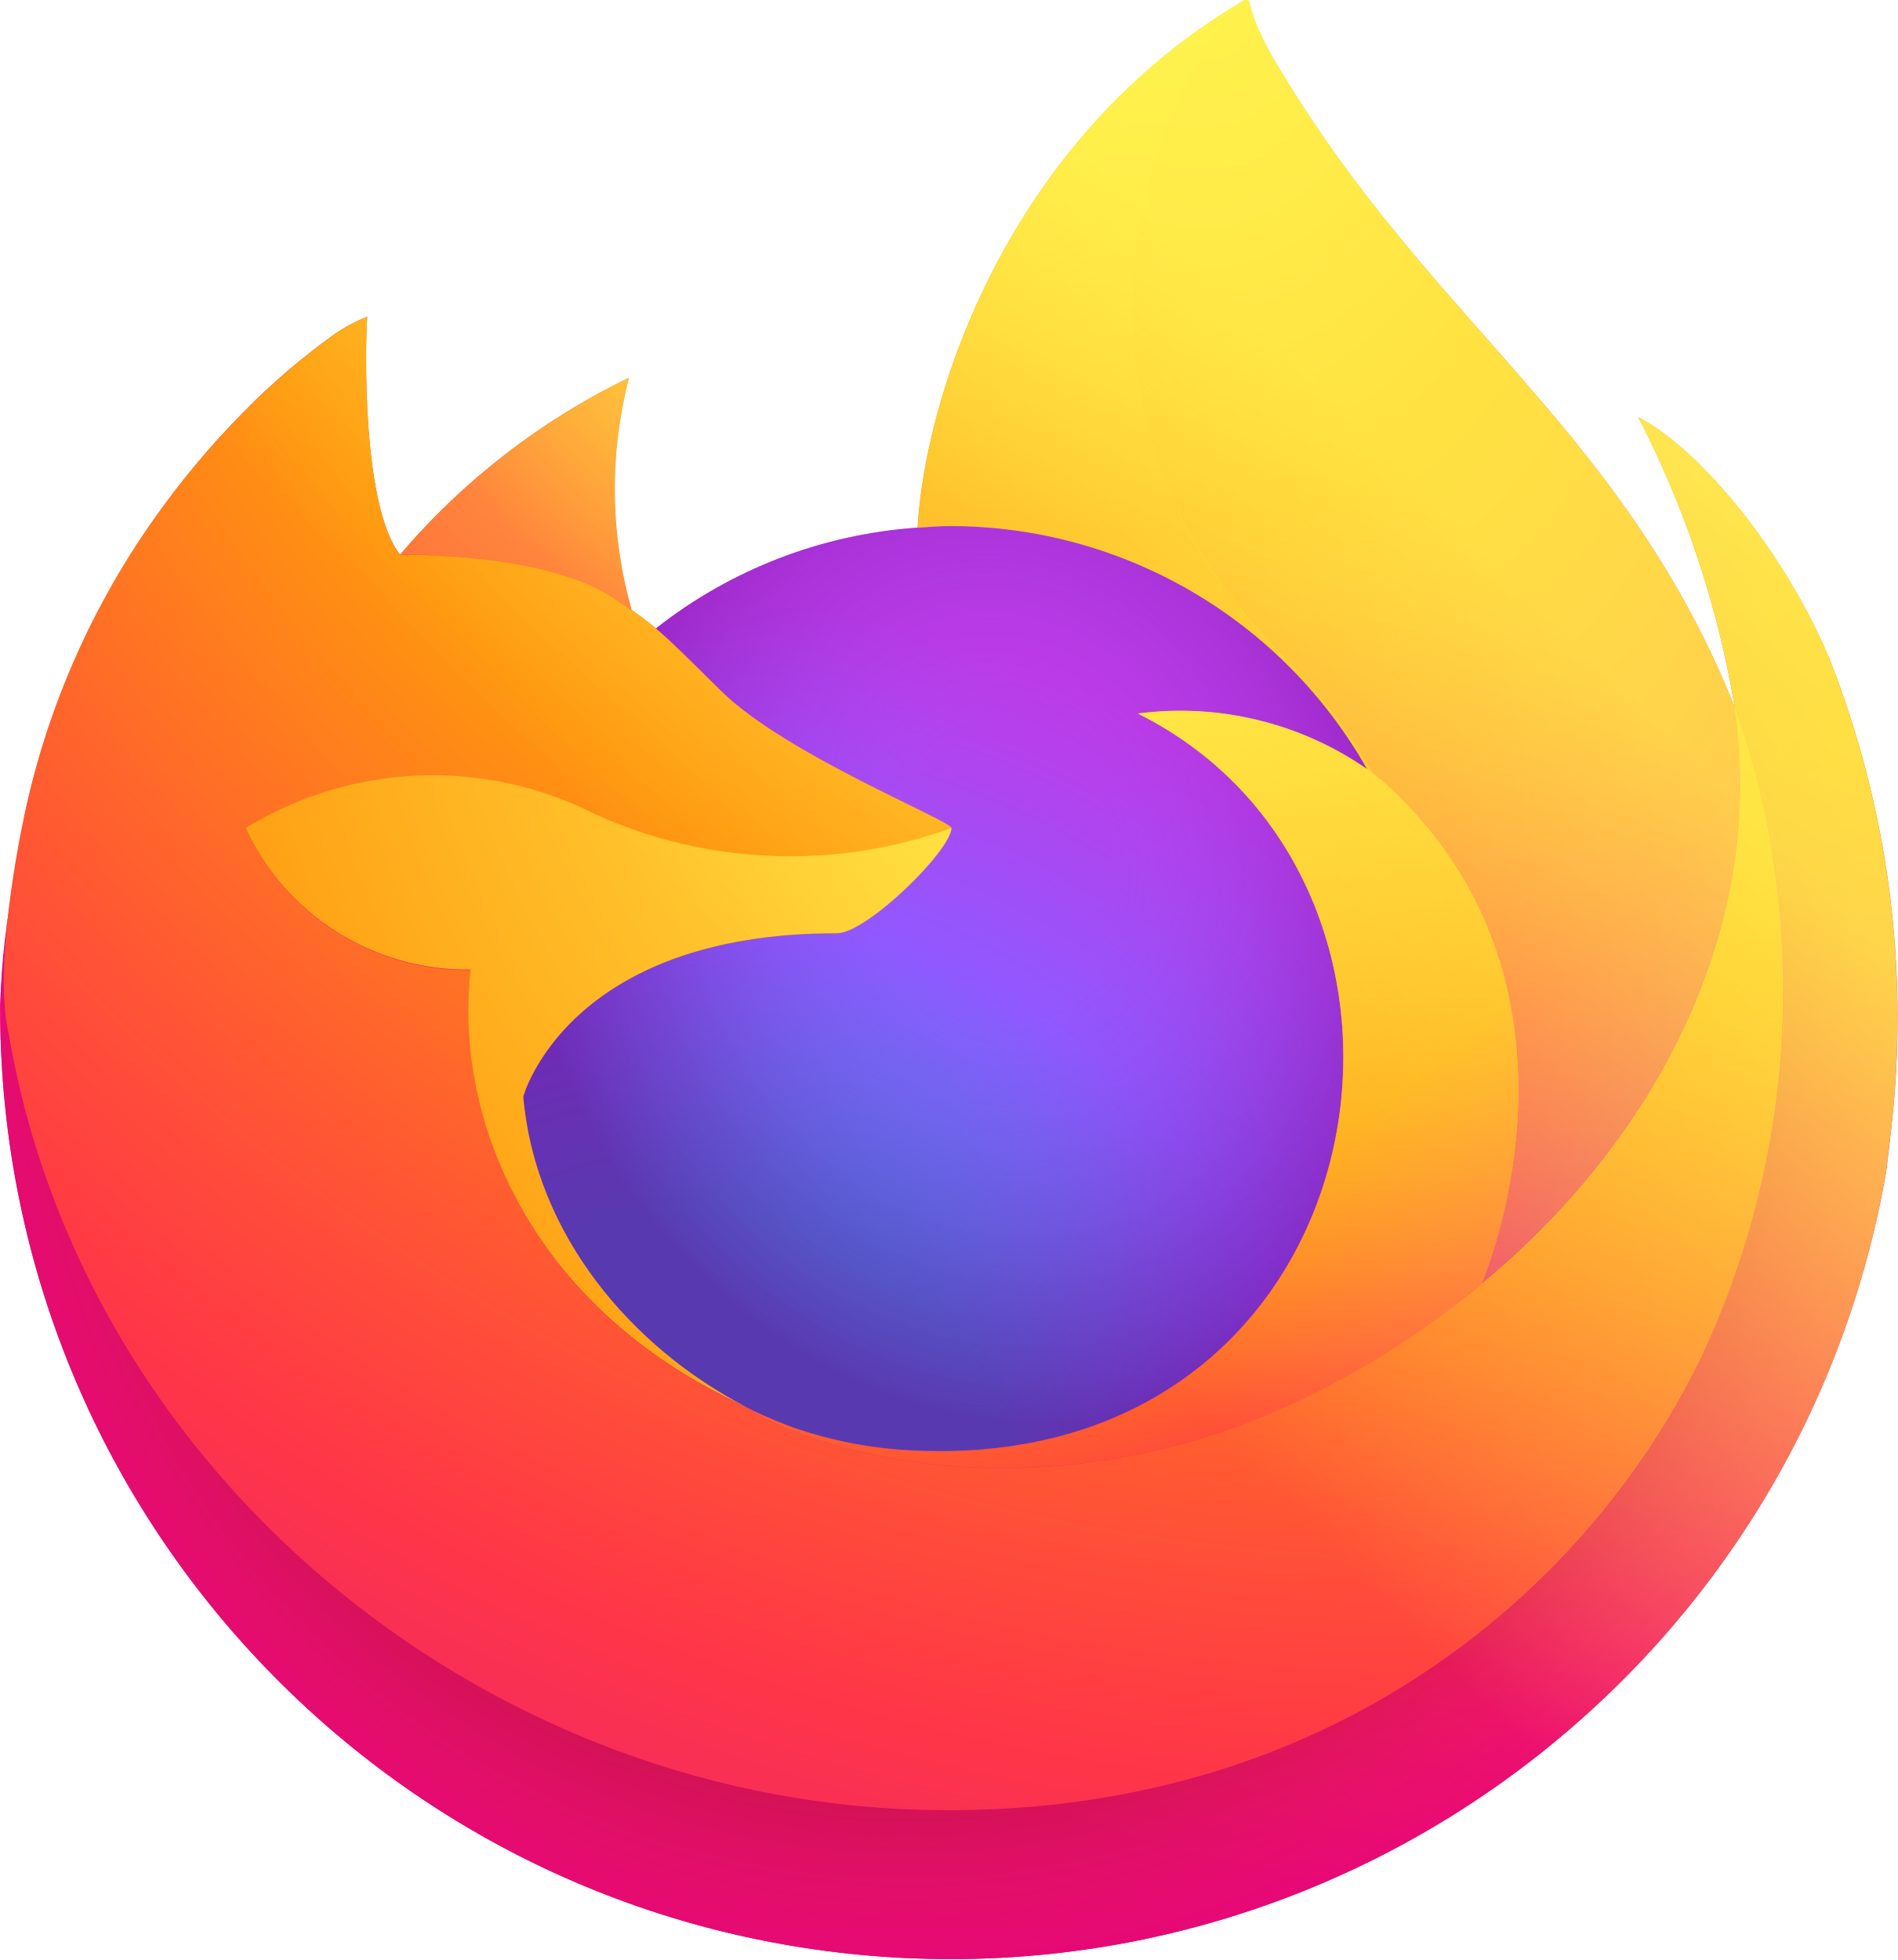
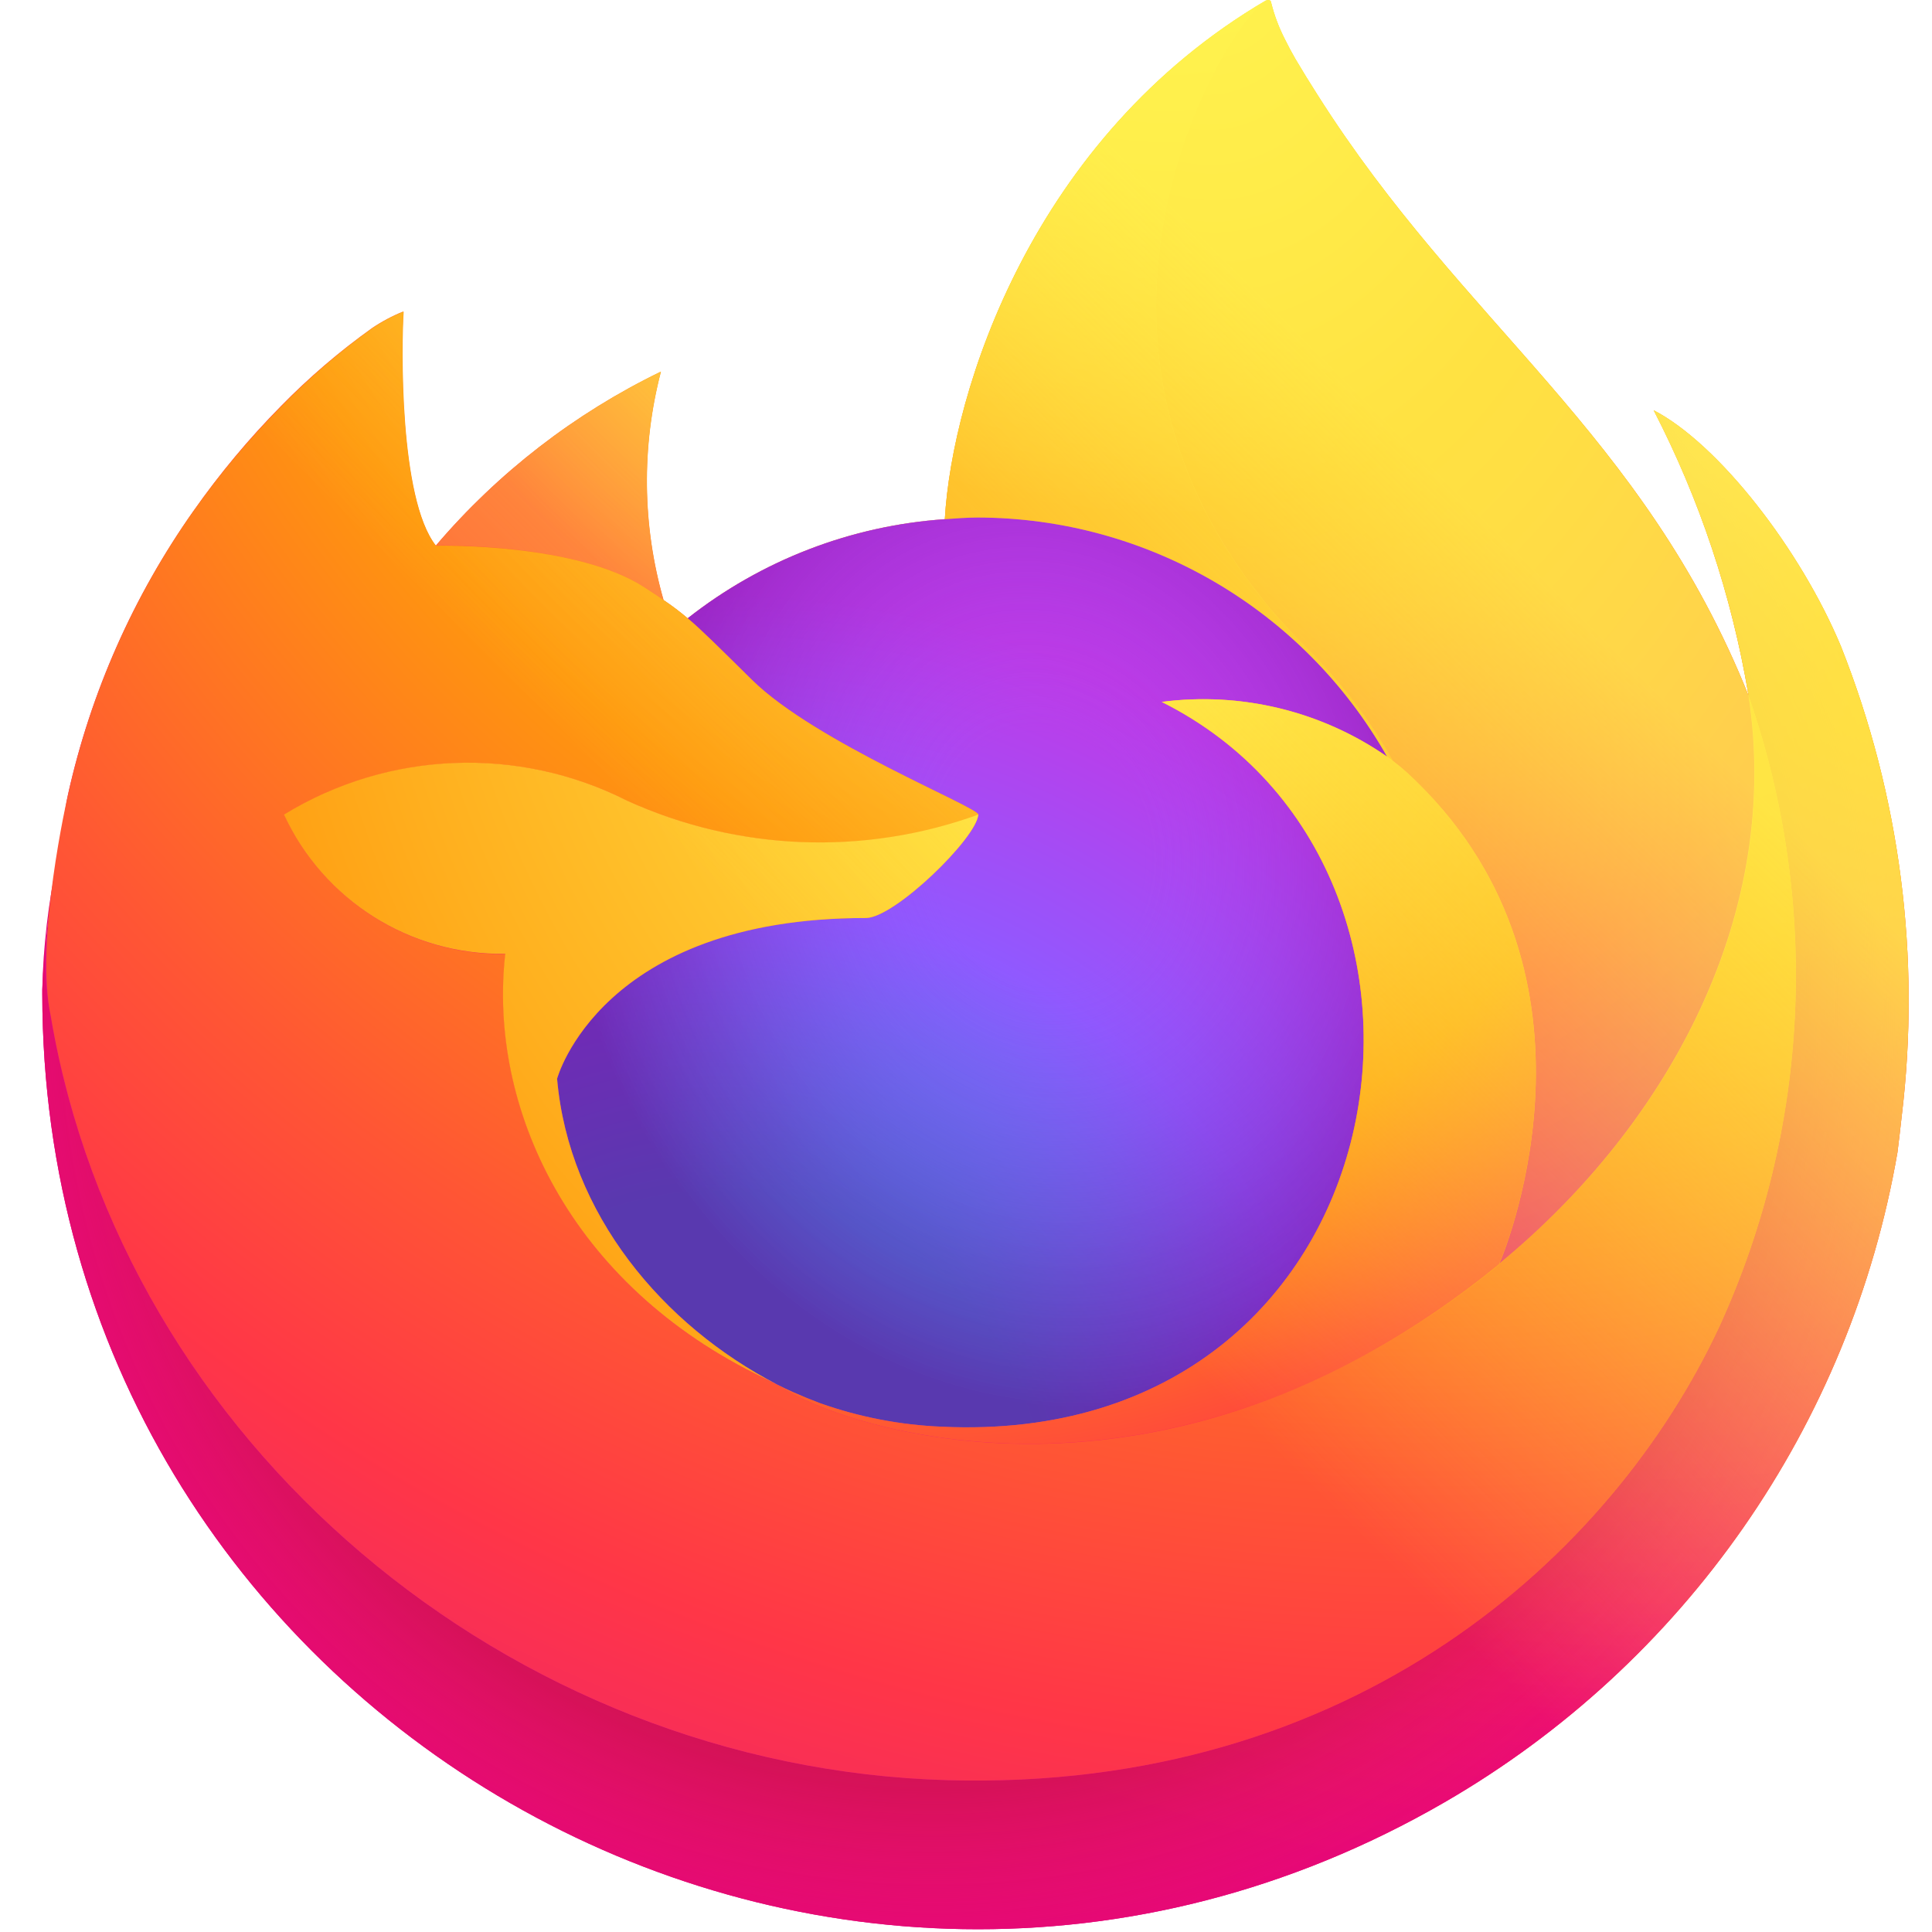
- <svg xmlns="http://www.w3.org/2000/svg" width="77.42" height="79.97" version="1.1" viewBox="0 0 77.42 79.97">
+ <svg xmlns="http://www.w3.org/2000/svg" width="265" height="265" viewBox="0 0 256 265">
  <defs>
-     <linearGradient id="a" x1="70.79" x2="6.447" y1="12.39" y2="74.47" gradientTransform="translate(-1.3 -.004086)" gradientUnits="userSpaceOnUse">
-       <stop stop-color="#fff44f" offset=".048" />
-       <stop stop-color="#ffe847" offset=".111" />
-       <stop stop-color="#ffc830" offset=".225" />
-       <stop stop-color="#ff980e" offset=".368" />
-       <stop stop-color="#ff8b16" offset=".401" />
-       <stop stop-color="#ff672a" offset=".462" />
-       <stop stop-color="#ff3647" offset=".534" />
-       <stop stop-color="#e31587" offset=".705" />
+     <radialGradient id="logosFirefox0" cx="-7907.187" cy="-8515.121" r="80.797" gradientTransform="translate(26367.938 28186.305)scale(3.3067)" gradientUnits="userSpaceOnUse">
+       <stop offset=".129" stop-color="#ffbd4f" />
+       <stop offset=".186" stop-color="#ffac31" />
+       <stop offset=".247" stop-color="#ff9d17" />
+       <stop offset=".283" stop-color="#ff980e" />
+       <stop offset=".403" stop-color="#ff563b" />
+       <stop offset=".467" stop-color="#ff3750" />
+       <stop offset=".71" stop-color="#f5156c" />
+       <stop offset=".782" stop-color="#eb0878" />
+       <stop offset=".86" stop-color="#e50080" />
+     </radialGradient>
+     <radialGradient id="logosFirefox1" cx="-7936.711" cy="-8482.089" r="80.797" gradientTransform="translate(26367.938 28186.305)scale(3.3067)" gradientUnits="userSpaceOnUse">
+       <stop offset=".3" stop-color="#960e18" />
+       <stop offset=".351" stop-color="#b11927" stop-opacity="0.74" />
+       <stop offset=".435" stop-color="#db293d" stop-opacity="0.343" />
+       <stop offset=".497" stop-color="#f5334b" stop-opacity="0.094" />
+       <stop offset=".53" stop-color="#ff3750" stop-opacity="0" />
+     </radialGradient>
+     <radialGradient id="logosFirefox2" cx="-7926.97" cy="-8533.457" r="58.534" gradientTransform="translate(26367.938 28186.305)scale(3.3067)" gradientUnits="userSpaceOnUse">
+       <stop offset=".132" stop-color="#fff44f" />
+       <stop offset=".252" stop-color="#ffdc3e" />
+       <stop offset=".506" stop-color="#ff9d12" />
+       <stop offset=".526" stop-color="#ff980e" />
+     </radialGradient>
+     <radialGradient id="logosFirefox3" cx="-7945.648" cy="-8460.984" r="38.471" gradientTransform="translate(26367.938 28186.305)scale(3.3067)" gradientUnits="userSpaceOnUse">
+       <stop offset=".353" stop-color="#3a8ee6" />
+       <stop offset=".472" stop-color="#5c79f0" />
+       <stop offset=".669" stop-color="#9059ff" />
+       <stop offset="1" stop-color="#c139e6" />
+     </radialGradient>
+     <radialGradient id="logosFirefox4" cx="-7935.62" cy="-8491.546" r="20.397" gradientTransform="matrix(3.21411 -.77707 .90934 3.76302 33365.914 25904.014)" gradientUnits="userSpaceOnUse">
+       <stop offset=".206" stop-color="#9059ff" stop-opacity="0" />
+       <stop offset=".278" stop-color="#8c4ff3" stop-opacity="0.064" />
+       <stop offset=".747" stop-color="#7716a8" stop-opacity="0.45" />
+       <stop offset=".975" stop-color="#6e008b" stop-opacity="0.6" />
+     </radialGradient>
+     <radialGradient id="logosFirefox5" cx="-7937.731" cy="-8518.427" r="27.676" gradientTransform="translate(26367.938 28186.305)scale(3.3067)" gradientUnits="userSpaceOnUse">
+       <stop offset="0" stop-color="#ffe226" />
+       <stop offset=".121" stop-color="#ffdb27" />
+       <stop offset=".295" stop-color="#ffc82a" />
+       <stop offset=".502" stop-color="#ffa930" />
+       <stop offset=".732" stop-color="#ff7e37" />
+       <stop offset=".792" stop-color="#ff7139" />
+     </radialGradient>
+     <radialGradient id="logosFirefox6" cx="-7915.977" cy="-8535.981" r="118.081" gradientTransform="translate(26367.938 28186.305)scale(3.3067)" gradientUnits="userSpaceOnUse">
+       <stop offset=".113" stop-color="#fff44f" />
+       <stop offset=".456" stop-color="#ff980e" />
+       <stop offset=".622" stop-color="#ff5634" />
+       <stop offset=".716" stop-color="#ff3647" />
+       <stop offset=".904" stop-color="#e31587" />
+     </radialGradient>
+     <radialGradient id="logosFirefox7" cx="-7927.165" cy="-8522.859" r="86.499" gradientTransform="matrix(.3472 3.29017 -2.15928 .22816 -15491.597 28008.376)" gradientUnits="userSpaceOnUse">
+       <stop offset="0" stop-color="#fff44f" />
+       <stop offset=".06" stop-color="#ffe847" />
+       <stop offset=".168" stop-color="#ffc830" />
+       <stop offset=".304" stop-color="#ff980e" />
+       <stop offset=".356" stop-color="#ff8b16" />
+       <stop offset=".455" stop-color="#ff672a" />
+       <stop offset=".57" stop-color="#ff3647" />
+       <stop offset=".737" stop-color="#e31587" />
+     </radialGradient>
+     <radialGradient id="logosFirefox8" cx="-7938.383" cy="-8508.176" r="73.72" gradientTransform="translate(26367.938 28186.305)scale(3.3067)" gradientUnits="userSpaceOnUse">
+       <stop offset=".137" stop-color="#fff44f" />
+       <stop offset=".48" stop-color="#ff980e" />
+       <stop offset=".592" stop-color="#ff5634" />
+       <stop offset=".655" stop-color="#ff3647" />
+       <stop offset=".904" stop-color="#e31587" />
+     </radialGradient>
+     <radialGradient id="logosFirefox9" cx="-7918.923" cy="-8503.861" r="80.686" gradientTransform="translate(26367.938 28186.305)scale(3.3067)" gradientUnits="userSpaceOnUse">
+       <stop offset=".094" stop-color="#fff44f" />
+       <stop offset=".231" stop-color="#ffe141" />
+       <stop offset=".509" stop-color="#ffaf1e" />
+       <stop offset=".626" stop-color="#ff980e" />
+     </radialGradient>
+     <linearGradient id="logosFirefoxa" x1="70.786" x2="6.447" y1="12.393" y2="74.468" gradientTransform="translate(-2.999 -.01)scale(3.3067)" gradientUnits="userSpaceOnUse">
+       <stop offset=".048" stop-color="#fff44f" />
+       <stop offset=".111" stop-color="#ffe847" />
+       <stop offset=".225" stop-color="#ffc830" />
+       <stop offset=".368" stop-color="#ff980e" />
+       <stop offset=".401" stop-color="#ff8b16" />
+       <stop offset=".462" stop-color="#ff672a" />
+       <stop offset=".534" stop-color="#ff3647" />
+       <stop offset=".705" stop-color="#e31587" />
    </linearGradient>
-     <radialGradient id="b" cx="-7907" cy="-8515" r="80.8" gradientTransform="translate(7974 8524)" gradientUnits="userSpaceOnUse">
-       <stop stop-color="#ffbd4f" offset=".129" />
-       <stop stop-color="#ffac31" offset=".186" />
-       <stop stop-color="#ff9d17" offset=".247" />
-       <stop stop-color="#ff980e" offset=".283" />
-       <stop stop-color="#ff563b" offset=".403" />
-       <stop stop-color="#ff3750" offset=".467" />
-       <stop stop-color="#f5156c" offset=".71" />
-       <stop stop-color="#eb0878" offset=".782" />
-       <stop stop-color="#e50080" offset=".86" />
-     </radialGradient>
-     <radialGradient id="c" cx="-7937" cy="-8482" r="80.8" gradientTransform="translate(7974 8524)" gradientUnits="userSpaceOnUse">
-       <stop stop-color="#960e18" offset=".3" />
-       <stop stop-color="#b11927" stop-opacity=".74" offset=".351" />
-       <stop stop-color="#db293d" stop-opacity=".343" offset=".435" />
-       <stop stop-color="#f5334b" stop-opacity=".094" offset=".497" />
-       <stop stop-color="#ff3750" stop-opacity="0" offset=".53" />
-     </radialGradient>
-     <radialGradient id="d" cx="-7927" cy="-8533" r="58.53" gradientTransform="translate(7974 8524)" gradientUnits="userSpaceOnUse">
-       <stop stop-color="#fff44f" offset=".132" />
-       <stop stop-color="#ffdc3e" offset=".252" />
-       <stop stop-color="#ff9d12" offset=".506" />
-       <stop stop-color="#ff980e" offset=".526" />
-     </radialGradient>
-     <radialGradient id="e" cx="-7946" cy="-8461" r="38.47" gradientTransform="translate(7974 8524)" gradientUnits="userSpaceOnUse">
-       <stop stop-color="#3a8ee6" offset=".353" />
-       <stop stop-color="#5c79f0" offset=".472" />
-       <stop stop-color="#9059ff" offset=".669" />
-       <stop stop-color="#c139e6" offset="1" />
-     </radialGradient>
-     <radialGradient id="f" cx="-7936" cy="-8492" r="20.4" gradientTransform="matrix(.972 -.235 .275 1.138 10090 7834)" gradientUnits="userSpaceOnUse">
-       <stop stop-color="#9059ff" stop-opacity="0" offset=".206" />
-       <stop stop-color="#8c4ff3" stop-opacity=".064" offset=".278" />
-       <stop stop-color="#7716a8" stop-opacity=".45" offset=".747" />
-       <stop stop-color="#6e008b" stop-opacity=".6" offset=".975" />
-     </radialGradient>
-     <radialGradient id="g" cx="-7938" cy="-8518" r="27.68" gradientTransform="translate(7974 8524)" gradientUnits="userSpaceOnUse">
-       <stop stop-color="#ffe226" offset="0" />
-       <stop stop-color="#ffdb27" offset=".121" />
-       <stop stop-color="#ffc82a" offset=".295" />
-       <stop stop-color="#ffa930" offset=".502" />
-       <stop stop-color="#ff7e37" offset=".732" />
-       <stop stop-color="#ff7139" offset=".792" />
-     </radialGradient>
-     <radialGradient id="h" cx="-7916" cy="-8536" r="118.1" gradientTransform="translate(7974 8524)" gradientUnits="userSpaceOnUse">
-       <stop stop-color="#fff44f" offset=".113" />
-       <stop stop-color="#ff980e" offset=".456" />
-       <stop stop-color="#ff5634" offset=".622" />
-       <stop stop-color="#ff3647" offset=".716" />
-       <stop stop-color="#e31587" offset=".904" />
-     </radialGradient>
-     <radialGradient id="i" cx="-7927" cy="-8523" r="86.5" gradientTransform="matrix(.105 .995 -.653 .069 -4685 8470)" gradientUnits="userSpaceOnUse">
-       <stop stop-color="#fff44f" offset="0" />
-       <stop stop-color="#ffe847" offset=".06" />
-       <stop stop-color="#ffc830" offset=".168" />
-       <stop stop-color="#ff980e" offset=".304" />
-       <stop stop-color="#ff8b16" offset=".356" />
-       <stop stop-color="#ff672a" offset=".455" />
-       <stop stop-color="#ff3647" offset=".57" />
-       <stop stop-color="#e31587" offset=".737" />
-     </radialGradient>
-     <radialGradient id="j" cx="-7938" cy="-8508" r="73.72" gradientTransform="translate(7974 8524)" gradientUnits="userSpaceOnUse">
-       <stop stop-color="#fff44f" offset=".137" />
-       <stop stop-color="#ff980e" offset=".48" />
-       <stop stop-color="#ff5634" offset=".592" />
-       <stop stop-color="#ff3647" offset=".655" />
-       <stop stop-color="#e31587" offset=".904" />
-     </radialGradient>
-     <radialGradient id="k" cx="-7919" cy="-8504" r="80.69" gradientTransform="translate(7974 8524)" gradientUnits="userSpaceOnUse">
-       <stop stop-color="#fff44f" offset=".094" />
-       <stop stop-color="#ffe141" offset=".231" />
-       <stop stop-color="#ffaf1e" offset=".509" />
-       <stop stop-color="#ff980e" offset=".626" />
-     </radialGradient>
-     <linearGradient id="l" x1="70.01" x2="15.27" y1="12.06" y2="66.81" gradientTransform="translate(-1.3 -.004086)" gradientUnits="userSpaceOnUse">
-       <stop stop-color="#fff44f" stop-opacity=".8" offset=".167" />
-       <stop stop-color="#fff44f" stop-opacity=".634" offset=".266" />
-       <stop stop-color="#fff44f" stop-opacity=".217" offset=".489" />
-       <stop stop-color="#fff44f" stop-opacity="0" offset=".6" />
+     <linearGradient id="logosFirefoxb" x1="70.013" x2="15.267" y1="12.061" y2="66.806" gradientTransform="translate(-2.999 -.01)scale(3.3067)" gradientUnits="userSpaceOnUse">
+       <stop offset=".167" stop-color="#fff44f" stop-opacity="0.8" />
+       <stop offset=".266" stop-color="#fff44f" stop-opacity="0.634" />
+       <stop offset=".489" stop-color="#fff44f" stop-opacity="0.217" />
+       <stop offset=".6" stop-color="#fff44f" stop-opacity="0" />
    </linearGradient>
  </defs>
-   <path d="m74.62 26.83c-1.684-4.052-5.1-8.427-7.775-9.81a40.27 40.27 0 0 1 3.925 11.76l7e-3 0.065c-4.382-10.92-11.81-15.33-17.88-24.92-0.307-0.485-0.614-0.971-0.913-1.484-0.171-0.293-0.308-0.557-0.427-0.8a7.053 7.053 0 0 1-0.578-1.535 0.1 0.1 0 0 0-0.088-0.1 0.138 0.138 0 0 0-0.073 0c-5e-3 0-0.013 9e-3 -0.019 0.011s-0.019 0.011-0.028 0.015l0.015-0.026c-9.735 5.7-13.04 16.25-13.34 21.53a19.39 19.39 0 0 0-10.67 4.111 11.59 11.59 0 0 0-1-0.758 17.97 17.97 0 0 1-0.109-9.473 28.7 28.7 0 0 0-9.329 7.21h-0.018c-1.536-1.947-1.428-8.367-1.34-9.708a6.928 6.928 0 0 0-1.294 0.687 28.22 28.22 0 0 0-3.788 3.245 33.84 33.84 0 0 0-3.623 4.347v6e-3 -7e-3a32.73 32.73 0 0 0-5.2 11.74l-0.052 0.256c-0.073 0.341-0.336 2.049-0.381 2.42 0 0.029-6e-3 0.056-9e-3 0.085a36.94 36.94 0 0 0-0.629 5.343v0.2a38.76 38.76 0 0 0 76.95 6.554c0.065-0.5 0.118-0.995 0.176-1.5a39.86 39.86 0 0 0-2.514-19.47zm-44.67 30.34c0.181 0.087 0.351 0.181 0.537 0.264l0.027 0.017q-0.282-0.135-0.564-0.281zm8.878-23.38m31.95-4.934v-0.037l7e-3 0.041z" style="fill:url(#a)" />
-   <path d="m74.62 26.83c-1.684-4.052-5.1-8.427-7.775-9.81a40.27 40.27 0 0 1 3.925 11.76v0.037l7e-3 0.041a35.1 35.1 0 0 1-1.206 26.16c-4.442 9.531-15.19 19.3-32.02 18.82-18.18-0.515-34.2-14.01-37.19-31.68-0.545-2.787 0-4.2 0.274-6.465a28.88 28.88 0 0 0-0.623 5.348v0.2a38.76 38.76 0 0 0 76.95 6.554c0.065-0.5 0.118-0.995 0.176-1.5a39.86 39.86 0 0 0-2.514-19.47z" style="fill:url(#b)" />
-   <path d="m74.62 26.83c-1.684-4.052-5.1-8.427-7.775-9.81a40.27 40.27 0 0 1 3.925 11.76v0.037l7e-3 0.041a35.1 35.1 0 0 1-1.206 26.16c-4.442 9.531-15.19 19.3-32.02 18.82-18.18-0.515-34.2-14.01-37.19-31.68-0.545-2.787 0-4.2 0.274-6.465a28.88 28.88 0 0 0-0.623 5.348v0.2a38.76 38.76 0 0 0 76.95 6.554c0.065-0.5 0.118-0.995 0.176-1.5a39.86 39.86 0 0 0-2.514-19.47z" style="fill:url(#c)" />
-   <path d="m55.78 31.38c0.084 0.059 0.162 0.118 0.241 0.177a21.1 21.1 0 0 0-3.6-4.695c-12.05-12.05-3.157-26.12-1.658-26.84l0.015-0.022c-9.735 5.7-13.04 16.25-13.34 21.53 0.452-0.031 0.9-0.069 1.362-0.069a19.56 19.56 0 0 1 16.98 9.917z" style="fill:url(#d)" />
-   <path d="m38.82 33.79c-0.064 0.964-3.47 4.289-4.661 4.289-11.02 0-12.81 6.667-12.81 6.667 0.488 5.614 4.4 10.24 9.129 12.68 0.216 0.112 0.435 0.213 0.654 0.312q0.569 0.252 1.138 0.466a17.24 17.24 0 0 0 5.043 0.973c19.32 0.906 23.06-23.1 9.119-30.07a13.38 13.38 0 0 1 9.345 2.269 19.56 19.56 0 0 0-16.98-9.917c-0.46 0-0.91 0.038-1.362 0.069a19.39 19.39 0 0 0-10.67 4.111c0.591 0.5 1.258 1.168 2.663 2.553 2.63 2.591 9.375 5.275 9.39 5.59z" style="fill:url(#e)" />
-   <path d="m38.82 33.79c-0.064 0.964-3.47 4.289-4.661 4.289-11.02 0-12.81 6.667-12.81 6.667 0.488 5.614 4.4 10.24 9.129 12.68 0.216 0.112 0.435 0.213 0.654 0.312q0.569 0.252 1.138 0.466a17.24 17.24 0 0 0 5.043 0.973c19.32 0.906 23.06-23.1 9.119-30.07a13.38 13.38 0 0 1 9.345 2.269 19.56 19.56 0 0 0-16.98-9.917c-0.46 0-0.91 0.038-1.362 0.069a19.39 19.39 0 0 0-10.67 4.111c0.591 0.5 1.258 1.168 2.663 2.553 2.63 2.591 9.375 5.275 9.39 5.59z" style="fill:url(#f)" />
-   <path d="m24.96 24.36c0.314 0.2 0.573 0.374 0.8 0.531a17.97 17.97 0 0 1-0.109-9.473 28.7 28.7 0 0 0-9.329 7.21c0.189-5e-3 5.811-0.106 8.638 1.732z" style="fill:url(#g)" />
-   <path d="m0.354 42.16c2.991 17.67 19.01 31.17 37.19 31.68 16.83 0.476 27.58-9.294 32.02-18.82a35.1 35.1 0 0 0 1.206-26.16v-0.037c0-0.029-6e-3 -0.046 0-0.037l7e-3 0.065c1.375 8.977-3.191 17.67-10.33 23.56l-0.022 0.05c-13.91 11.33-27.22 6.834-29.91 5q-0.282-0.135-0.564-0.281c-8.109-3.876-11.46-11.26-10.74-17.6a9.953 9.953 0 0 1-9.181-5.775 14.62 14.62 0 0 1 14.25-0.572 19.3 19.3 0 0 0 14.55 0.572c-0.015-0.315-6.76-3-9.39-5.59-1.405-1.385-2.072-2.052-2.663-2.553a11.59 11.59 0 0 0-1-0.758c-0.23-0.157-0.489-0.327-0.8-0.531-2.827-1.838-8.449-1.737-8.635-1.732h-0.018c-1.536-1.947-1.428-8.367-1.34-9.708a6.928 6.928 0 0 0-1.294 0.687 28.22 28.22 0 0 0-3.788 3.245 33.84 33.84 0 0 0-3.638 4.337v6e-3 -7e-3a32.73 32.73 0 0 0-5.2 11.74c-0.019 0.079-1.396 6.099-0.717 9.221z" style="fill:url(#h)" />
-   <path d="m52.42 26.86a21.1 21.1 0 0 1 3.6 4.7c0.213 0.161 0.412 0.321 0.581 0.476 8.787 8.1 4.183 19.55 3.84 20.36 7.138-5.881 11.7-14.58 10.33-23.56-4.384-10.93-11.82-15.34-17.88-24.93-0.307-0.485-0.614-0.971-0.913-1.484-0.171-0.293-0.308-0.557-0.427-0.8a7.053 7.053 0 0 1-0.578-1.535 0.1 0.1 0 0 0-0.088-0.1 0.138 0.138 0 0 0-0.073 0c-5e-3 0-0.013 9e-3 -0.019 0.011s-0.019 0.011-0.028 0.015c-1.499 0.711-10.39 14.79 1.66 26.83z" style="fill:url(#i)" />
-   <path d="m56.6 32.04c-0.169-0.155-0.368-0.315-0.581-0.476-0.079-0.059-0.157-0.118-0.241-0.177a13.38 13.38 0 0 0-9.345-2.269c13.94 6.97 10.2 30.97-9.119 30.07a17.24 17.24 0 0 1-5.043-0.973q-0.569-0.213-1.138-0.466c-0.219-0.1-0.438-0.2-0.654-0.312l0.027 0.017c2.694 1.839 16 6.332 29.91-5l0.022-0.05c0.347-0.81 4.951-12.26-3.84-20.36z" style="fill:url(#j)" />
-   <path d="m21.35 44.74s1.789-6.667 12.81-6.667c1.191 0 4.6-3.325 4.661-4.289a19.3 19.3 0 0 1-14.55-0.572 14.62 14.62 0 0 0-14.25 0.572 9.953 9.953 0 0 0 9.181 5.775c-0.718 6.337 2.632 13.72 10.74 17.6 0.181 0.087 0.351 0.181 0.537 0.264-4.733-2.445-8.641-7.069-9.129-12.68z" style="fill:url(#k)" />
-   <path d="m74.62 26.83c-1.684-4.052-5.1-8.427-7.775-9.81a40.27 40.27 0 0 1 3.925 11.76l7e-3 0.065c-4.382-10.92-11.81-15.33-17.88-24.92-0.307-0.485-0.614-0.971-0.913-1.484-0.171-0.293-0.308-0.557-0.427-0.8a7.053 7.053 0 0 1-0.578-1.535 0.1 0.1 0 0 0-0.088-0.1 0.138 0.138 0 0 0-0.073 0c-5e-3 0-0.013 9e-3 -0.019 0.011s-0.019 0.011-0.028 0.015l0.015-0.026c-9.735 5.7-13.04 16.25-13.34 21.53 0.452-0.031 0.9-0.069 1.362-0.069a19.56 19.56 0 0 1 16.98 9.917 13.38 13.38 0 0 0-9.345-2.269c13.94 6.97 10.2 30.97-9.119 30.07a17.24 17.24 0 0 1-5.043-0.973q-0.569-0.213-1.138-0.466c-0.219-0.1-0.438-0.2-0.654-0.312l0.027 0.017q-0.282-0.135-0.564-0.281c0.181 0.087 0.351 0.181 0.537 0.264-4.733-2.446-8.641-7.07-9.129-12.68 0 0 1.789-6.667 12.81-6.667 1.191 0 4.6-3.325 4.661-4.289-0.015-0.315-6.76-3-9.39-5.59-1.405-1.385-2.072-2.052-2.663-2.553a11.59 11.59 0 0 0-1-0.758 17.97 17.97 0 0 1-0.109-9.473 28.7 28.7 0 0 0-9.329 7.21h-0.018c-1.536-1.947-1.428-8.367-1.34-9.708a6.928 6.928 0 0 0-1.294 0.687 28.22 28.22 0 0 0-3.788 3.245 33.84 33.84 0 0 0-3.623 4.347v6e-3 -7e-3a32.73 32.73 0 0 0-5.2 11.74l-0.052 0.256c-0.073 0.341-0.4 2.073-0.447 2.445v0a45.09 45.09 0 0 0-0.572 5.403v0.2a38.76 38.76 0 0 0 76.95 6.554c0.065-0.5 0.118-0.995 0.176-1.5a39.86 39.86 0 0 0-2.514-19.47zm-3.845 1.991 7e-3 0.041z" style="fill:url(#l)" />
+   <path fill="url(#logosFirefoxa)" d="M248.033 88.713c-5.569-13.399-16.864-27.866-25.71-32.439a133.2 133.2 0 0 1 12.979 38.9l.023.215c-14.49-36.126-39.062-50.692-59.13-82.41a155 155 0 0 1-3.019-4.907a41 41 0 0 1-1.412-2.645a23.3 23.3 0 0 1-1.912-5.076a.33.33 0 0 0-.291-.331a.5.5 0 0 0-.241 0c-.016 0-.043.03-.063.037s-.063.036-.092.049l.049-.086c-32.19 18.849-43.113 53.741-44.118 71.194a64.1 64.1 0 0 0-35.269 13.593a38 38 0 0 0-3.307-2.506a59.4 59.4 0 0 1-.36-31.324a94.9 94.9 0 0 0-30.848 23.841h-.06c-5.079-6.438-4.722-27.667-4.431-32.102a23 23 0 0 0-4.279 2.272a93.4 93.4 0 0 0-12.526 10.73a112 112 0 0 0-11.98 14.375v.019v-.023A108.3 108.3 0 0 0 4.841 108.92l-.171.846a204 204 0 0 0-1.26 8.003c0 .096-.02.185-.03.281a122 122 0 0 0-2.08 17.667v.662c.086 98.661 106.944 160.23 192.344 110.825a128.17 128.17 0 0 0 62.12-89.153c.215-1.653.39-3.29.582-4.96a131.8 131.8 0 0 0-8.313-64.378M100.322 189.031c.599.288 1.161.599 1.776.873l.089.057a69 69 0 0 1-1.865-.93m135.013-93.612v-.123l.023.136z" />
+   <path fill="url(#logosFirefox0)" d="M248.033 88.713c-5.569-13.399-16.864-27.866-25.71-32.439a133.2 133.2 0 0 1 12.979 38.9v.122l.023.136a116.07 116.07 0 0 1-3.988 86.497c-14.688 31.516-50.242 63.819-105.894 62.248c-60.132-1.703-113.089-46.323-122.989-104.766c-1.802-9.216 0-13.888.906-21.378a95.4 95.4 0 0 0-2.06 17.684v.662c.086 98.661 106.944 160.23 192.344 110.825a128.17 128.17 0 0 0 62.12-89.153c.215-1.653.39-3.29.582-4.96a131.8 131.8 0 0 0-8.313-64.378" />
+   <path fill="url(#logosFirefox1)" d="M248.033 88.713c-5.569-13.399-16.864-27.866-25.71-32.439a133.2 133.2 0 0 1 12.979 38.9v.122l.023.136a116.07 116.07 0 0 1-3.988 86.497c-14.688 31.516-50.242 63.819-105.894 62.248c-60.132-1.703-113.089-46.323-122.989-104.766c-1.802-9.216 0-13.888.906-21.378a95.4 95.4 0 0 0-2.06 17.684v.662c.086 98.661 106.944 160.23 192.344 110.825a128.17 128.17 0 0 0 62.12-89.153c.215-1.653.39-3.29.582-4.96a131.8 131.8 0 0 0-8.313-64.378" />
+   <path fill="url(#logosFirefox2)" d="M185.754 103.778c.278.195.536.39.797.585a69.8 69.8 0 0 0-11.904-15.525C134.815 48.999 164.208 2.457 169.165.093l.049-.073c-32.19 18.849-43.113 53.741-44.118 71.194c1.495-.103 2.976-.229 4.504-.229a64.68 64.68 0 0 1 56.154 32.793" />
+   <path fill="url(#logosFirefox3)" d="M129.683 111.734c-.212 3.188-11.475 14.182-15.413 14.182c-36.443 0-42.359 22.046-42.359 22.046c1.614 18.564 14.55 33.854 30.187 41.942c.714.371 1.439.705 2.163 1.032a71 71 0 0 0 3.763 1.541a57 57 0 0 0 16.675 3.217c63.876 2.996 76.25-76.384 30.154-99.419a44.24 44.24 0 0 1 30.901 7.503A64.68 64.68 0 0 0 129.6 70.985c-1.521 0-3.009.126-4.504.229a64.1 64.1 0 0 0-35.269 13.593c1.954 1.654 4.16 3.863 8.806 8.442c8.696 8.568 31 17.443 31.05 18.485" />
+   <path fill="url(#logosFirefox4)" d="M129.683 111.734c-.212 3.188-11.475 14.182-15.413 14.182c-36.443 0-42.359 22.046-42.359 22.046c1.614 18.564 14.55 33.854 30.187 41.942c.714.371 1.439.705 2.163 1.032a71 71 0 0 0 3.763 1.541a57 57 0 0 0 16.675 3.217c63.876 2.996 76.25-76.384 30.154-99.419a44.24 44.24 0 0 1 30.901 7.503A64.68 64.68 0 0 0 129.6 70.985c-1.521 0-3.009.126-4.504.229a64.1 64.1 0 0 0-35.269 13.593c1.954 1.654 4.16 3.863 8.806 8.442c8.696 8.568 31 17.443 31.05 18.485" />
+   <path fill="url(#logosFirefox5)" d="M83.852 80.545a82 82 0 0 1 2.645 1.756a59.4 59.4 0 0 1-.36-31.324a94.9 94.9 0 0 0-30.849 23.841c.625-.017 19.216-.351 28.564 5.727" />
+   <path fill="url(#logosFirefox6)" d="M2.471 139.411c9.89 58.443 62.857 103.063 122.989 104.766c55.652 1.574 91.205-30.732 105.894-62.248a116.07 116.07 0 0 0 3.988-86.497v-.122c0-.096-.02-.153 0-.123l.023.215c4.547 29.684-10.552 58.443-34.155 77.889l-.073.166c-45.989 37.455-90.002 22.598-98.91 16.533a65 65 0 0 1-1.865-.929c-26.814-12.817-37.891-37.247-35.517-58.198a32.91 32.91 0 0 1-30.359-19.096a48.34 48.34 0 0 1 47.117-1.891a63.82 63.82 0 0 0 48.119 1.891c-.049-1.042-22.353-9.92-31.05-18.484c-4.646-4.58-6.851-6.786-8.805-8.442a38 38 0 0 0-3.307-2.507c-.761-.519-1.617-1.081-2.645-1.756c-9.348-6.078-27.939-5.744-28.554-5.727h-.059c-5.079-6.438-4.722-27.667-4.431-32.101a23 23 0 0 0-4.279 2.271a93.4 93.4 0 0 0-12.526 10.73a112 112 0 0 0-12.03 14.342v.019v-.023A108.3 108.3 0 0 0 4.841 108.92c-.062.261-4.616 20.167-2.37 30.491" />
+   <path fill="url(#logosFirefox7)" d="M174.654 88.838a69.8 69.8 0 0 1 11.904 15.542a27 27 0 0 1 1.921 1.574c29.056 26.784 13.832 64.646 12.698 67.341c23.603-19.447 38.688-48.205 34.155-77.89c-14.497-36.142-39.069-50.708-59.137-82.426a155 155 0 0 1-3.019-4.907a41 41 0 0 1-1.412-2.645a23.3 23.3 0 0 1-1.912-5.076a.33.33 0 0 0-.291-.331a.5.5 0 0 0-.241 0c-.016 0-.043.03-.063.037s-.063.036-.092.049c-4.957 2.351-34.35 48.893 5.489 88.732" />
+   <path fill="url(#logosFirefox8)" d="M188.459 105.937a27 27 0 0 0-1.921-1.574c-.261-.195-.519-.39-.797-.585a44.24 44.24 0 0 0-30.901-7.503c46.095 23.048 33.728 102.415-30.154 99.419a57 57 0 0 1-16.675-3.217a67 67 0 0 1-3.763-1.541c-.725-.331-1.449-.661-2.163-1.032l.089.057c8.908 6.081 52.907 20.938 98.91-16.534l.073-.165c1.147-2.679 16.371-40.55-12.698-67.325" />
+   <path fill="url(#logosFirefox9)" d="M71.911 147.962s5.916-22.046 42.359-22.046c3.938 0 15.211-10.994 15.413-14.182a63.82 63.82 0 0 1-48.119-1.892a48.34 48.34 0 0 0-47.118 1.892a32.91 32.91 0 0 0 30.359 19.096c-2.374 20.955 8.703 45.385 35.517 58.198c.599.288 1.161.599 1.776.873c-15.65-8.085-28.573-23.375-30.187-41.939" />
+   <path fill="url(#logosFirefoxb)" d="M248.033 88.713c-5.569-13.399-16.864-27.866-25.71-32.439a133.2 133.2 0 0 1 12.979 38.9l.023.215c-14.49-36.126-39.062-50.692-59.13-82.41a155 155 0 0 1-3.019-4.907a41 41 0 0 1-1.412-2.645a23.3 23.3 0 0 1-1.912-5.076a.33.33 0 0 0-.291-.331a.5.5 0 0 0-.241 0c-.016 0-.043.03-.063.037s-.063.036-.092.049l.049-.086c-32.19 18.849-43.113 53.741-44.118 71.194c1.495-.103 2.976-.229 4.504-.229a64.68 64.68 0 0 1 56.154 32.793a44.24 44.24 0 0 0-30.901-7.503c46.096 23.048 33.729 102.415-30.154 99.419a57 57 0 0 1-16.675-3.217a67 67 0 0 1-3.763-1.541c-.724-.331-1.449-.661-2.163-1.032l.089.057a69 69 0 0 1-1.865-.93c.599.288 1.161.599 1.776.873c-15.65-8.088-28.573-23.378-30.187-41.942c0 0 5.916-22.046 42.359-22.046c3.938 0 15.211-10.994 15.413-14.182c-.05-1.042-22.354-9.92-31.05-18.485c-4.646-4.579-6.852-6.785-8.806-8.442a38 38 0 0 0-3.307-2.506a59.4 59.4 0 0 1-.36-31.324a94.9 94.9 0 0 0-30.848 23.841h-.06c-5.079-6.438-4.722-27.667-4.431-32.102a23 23 0 0 0-4.279 2.272a93.4 93.4 0 0 0-12.526 10.73a112 112 0 0 0-11.98 14.375v.019v-.023A108.3 108.3 0 0 0 4.841 108.92l-.171.846c-.242 1.128-1.323 6.855-1.479 8.085c0 .093 0-.096 0 0A149 149 0 0 0 1.3 135.717v.662c.086 98.661 106.944 160.23 192.344 110.825a128.17 128.17 0 0 0 62.12-89.153c.215-1.653.39-3.29.582-4.96a131.8 131.8 0 0 0-8.313-64.378m-12.715 6.583l.024.136z" />
</svg>
